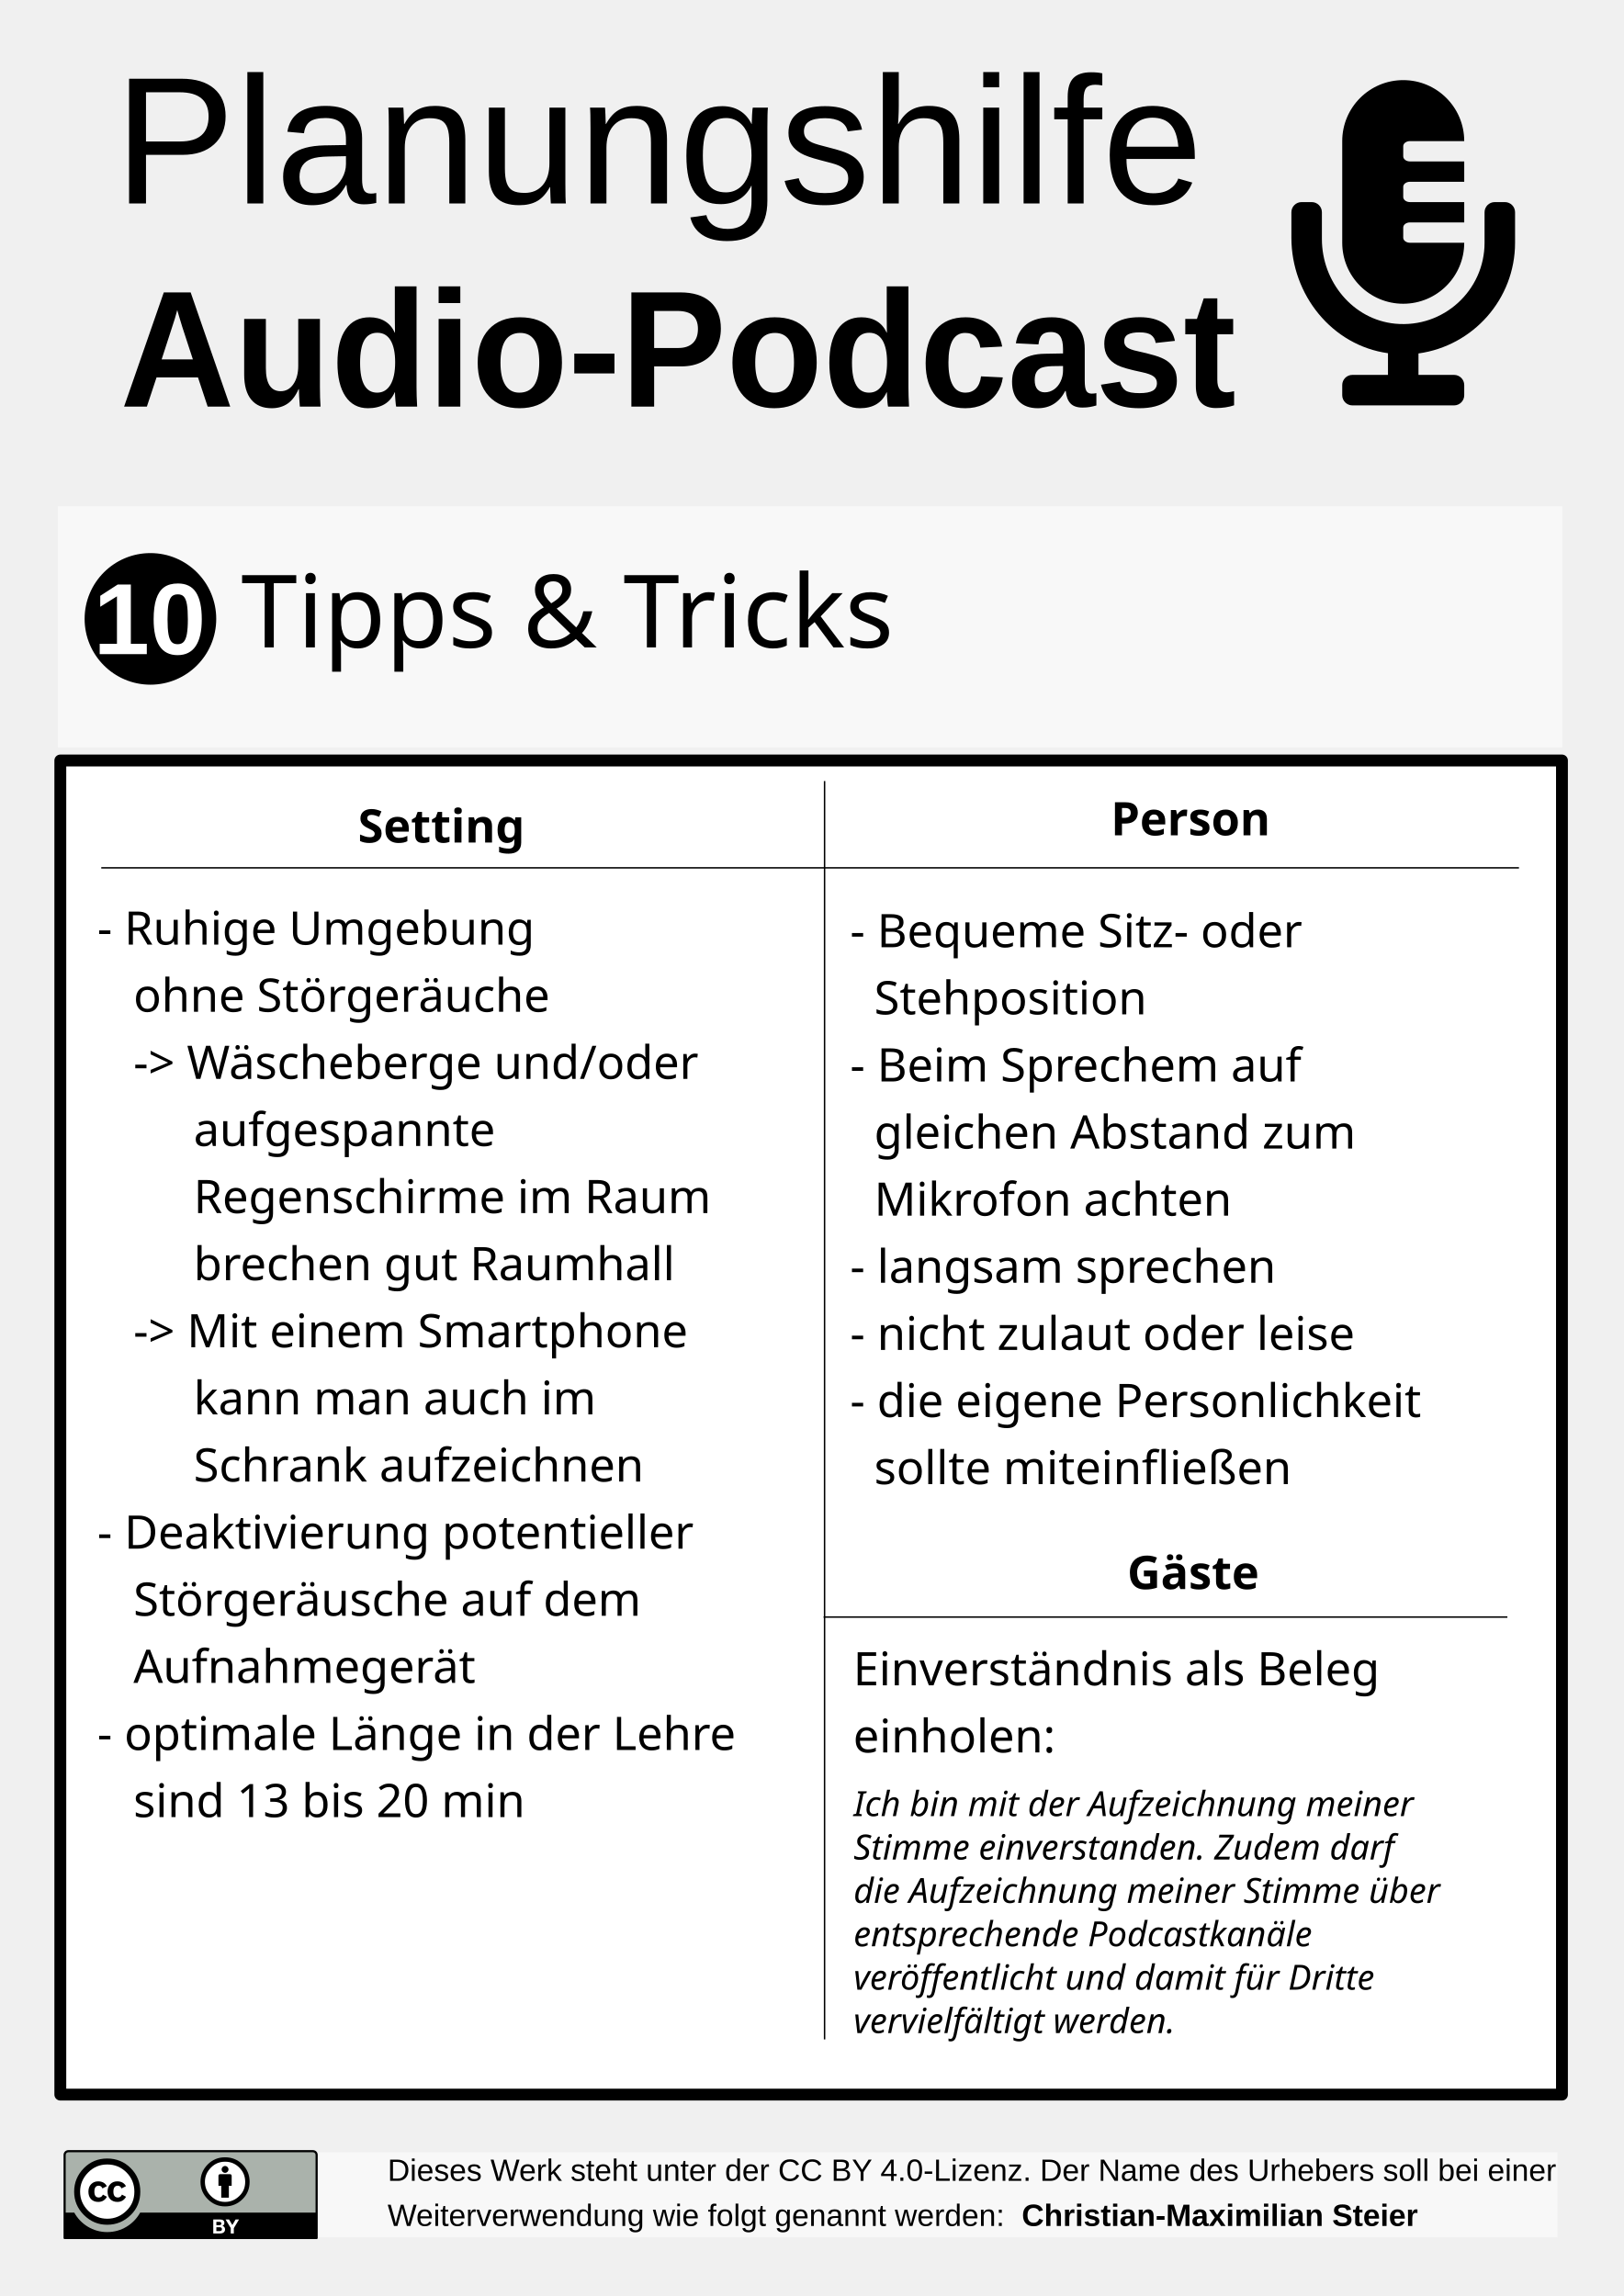
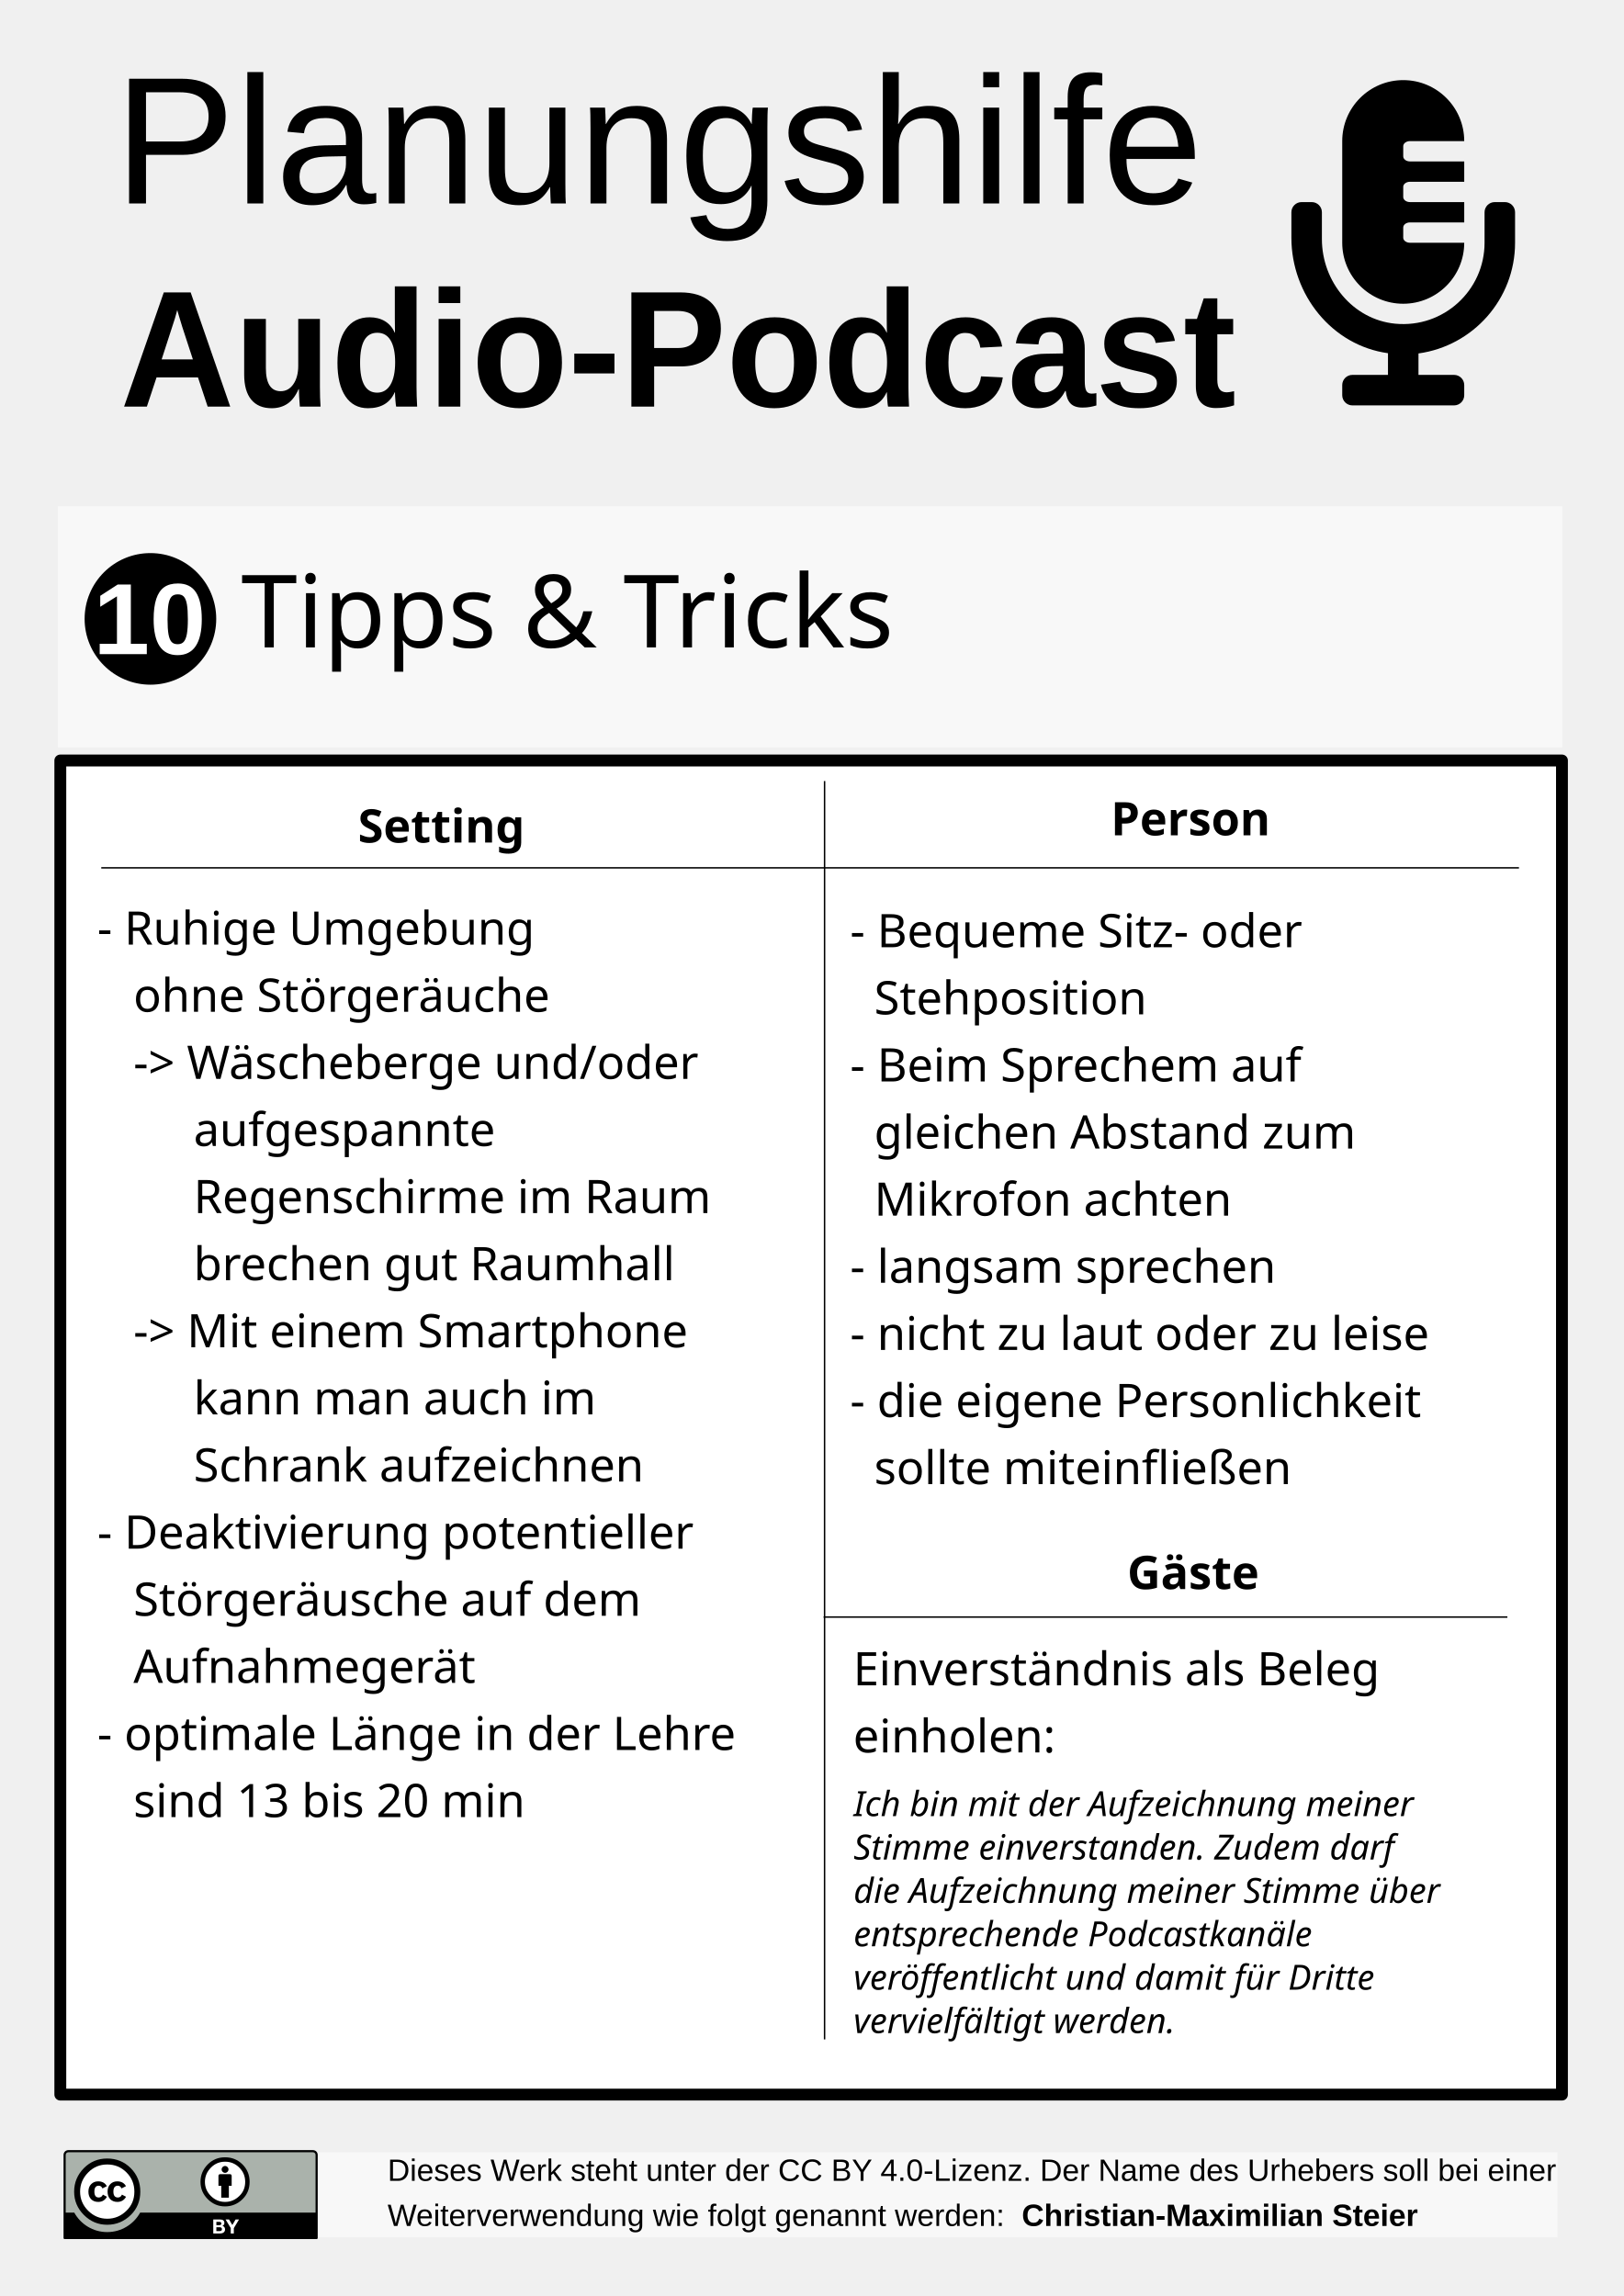
<svg xmlns="http://www.w3.org/2000/svg" viewBox="0 0 1122.52 1587.402" width="297mm" height="420mm" version="1.1" id="svg1216">
  <path id="path856-0-71-64-4-4-3" class="shp4" d="M 44.338,1487.976 H 1076.596 v 58.886 H 44.338 Z" style="opacity:0.502;fill:#ffffff;stroke-width:0.371" />
  <g transform="matrix(1.454983,0,0,1.454832,-216.2306,1486.543)" id="g260">
    <path id="path3817_1_" nodetypes="ccccccc" d="m 181.966,0.511 114.064,0.203 c 1.594,0 3.018,-0.236 3.018,3.181 l -0.14,37.567 H 179.087 V 3.754 c 0,-1.685 0.163,-3.244 2.878,-3.244 z" style="fill:#aab2ab" />
    <path d="m 297.296,0 h -116.229 c -1.247,0 -2.261,1.014 -2.261,2.261 v 39.497 c 0,0.282 0.229,0.51 0.511,0.51 h 119.73 c 0.282,0 0.511,-0.229 0.511,-0.51 V 2.261 C 299.558,1.014 298.543,0 297.296,0 Z M 181.067,1.021 h 116.229 c 0.684,0 1.24,0.556 1.24,1.239 0,0 0,15.948 0,27.45 h -83.344 c -3.045,5.506 -8.911,9.244 -15.644,9.244 -6.735,0 -12.6,-3.735 -15.644,-9.244 h -4.078 c 0,-11.501 0,-27.45 0,-27.45 1e-5,-0.684 0.556,-1.239 1.24,-1.239 z" id="path263" />
    <g enable-background="new    " id="g265">
      <path d="m 253.078,32.956 c 0.317,0 0.607,0.028 0.87,0.084 0.262,0.056 0.485,0.147 0.673,0.275 0.187,0.127 0.332,0.297 0.435,0.508 0.103,0.212 0.154,0.473 0.154,0.784 0,0.336 -0.076,0.615 -0.229,0.839 -0.152,0.225 -0.379,0.407 -0.678,0.551 0.412,0.118 0.72,0.325 0.923,0.621 0.203,0.296 0.305,0.652 0.305,1.069 0,0.336 -0.065,0.627 -0.196,0.873 -0.131,0.245 -0.308,0.446 -0.528,0.602 -0.222,0.156 -0.475,0.271 -0.758,0.346 -0.284,0.075 -0.575,0.112 -0.875,0.112 H 249.936 v -6.664 h 3.142 z m -0.188,2.695 c 0.262,0 0.477,-0.062 0.646,-0.187 0.168,-0.124 0.252,-0.325 0.252,-0.604 0,-0.155 -0.028,-0.283 -0.084,-0.382 -0.057,-0.1 -0.131,-0.177 -0.225,-0.233 -0.094,-0.056 -0.201,-0.095 -0.322,-0.116 -0.121,-0.021 -0.248,-0.032 -0.378,-0.032 h -1.374 v 1.555 z m 0.086,2.828 c 0.144,0 0.28,-0.014 0.411,-0.042 0.131,-0.028 0.246,-0.075 0.347,-0.14 0.1,-0.065 0.179,-0.154 0.238,-0.267 0.06,-0.111 0.089,-0.255 0.089,-0.429 0,-0.342 -0.097,-0.586 -0.29,-0.732 -0.193,-0.146 -0.449,-0.219 -0.767,-0.219 h -1.6 v 1.828 z" id="path267" style="fill:#ffffff" />
      <path d="m 255.789,32.956 h 1.644 l 1.561,2.632 1.551,-2.632 h 1.634 l -2.474,4.106 v 2.558 h -1.469 v -2.595 z" id="path269" style="fill:#ffffff" />
    </g>
    <g id="g5908_1_" transform="matrix(0.872921,0,0,0.872921,50.12536,143.2144)">
      <path id="path5906_1_" cx="296.354" ry="22.94" cy="264.358" type="arc" rx="22.94" d="m 186.901,-141.46 c 0.006,8.681 -7.028,15.722 -15.708,15.727 -8.68,0.006 -15.722,-7.027 -15.727,-15.708 0,-0.006 0,-0.012 0,-0.019 -0.005,-8.681 7.028,-15.722 15.708,-15.727 8.681,-0.006 15.722,7.027 15.727,15.708 0,0.006 0,0.012 0,0.018 z" style="fill:#ffffff" />
      <g id="g5706_1_" transform="translate(-289.6157,99.0653)">
        <path id="path5708_1_" d="m 473.576,-253.328 c 3.485,3.485 5.228,7.754 5.228,12.802 0,5.049 -1.713,9.272 -5.138,12.668 -3.635,3.577 -7.932,5.364 -12.889,5.364 -4.898,0 -9.12,-1.773 -12.665,-5.32 -3.546,-3.546 -5.318,-7.783 -5.318,-12.713 0,-4.929 1.773,-9.196 5.318,-12.802 3.455,-3.487 7.677,-5.229 12.665,-5.229 5.048,-10e-6 9.314,1.743 12.799,5.229 z m -23.118,2.345 c -2.947,2.976 -4.42,6.463 -4.42,10.462 0,3.998 1.458,7.455 4.374,10.371 2.917,2.917 6.388,4.374 10.417,4.374 4.029,0 7.53,-1.472 10.507,-4.418 2.826,-2.736 4.239,-6.177 4.239,-10.326 0,-4.118 -1.436,-7.613 -4.308,-10.485 -2.871,-2.871 -6.35,-4.307 -10.438,-4.307 -4.088,1e-5 -7.546,1.443 -10.372,4.329 z m 7.754,8.703 c -0.45,-0.982 -1.124,-1.473 -2.023,-1.473 -1.589,0 -2.383,1.07 -2.383,3.209 0,2.14 0.794,3.208 2.383,3.208 1.049,0 1.799,-0.521 2.249,-1.565 l 2.203,1.173 c -1.05,1.865 -2.625,2.798 -4.725,2.798 -1.62,0 -2.918,-0.497 -3.892,-1.489 -0.976,-0.993 -1.463,-2.363 -1.463,-4.109 0,-1.715 0.502,-3.077 1.507,-4.085 1.005,-1.009 2.257,-1.513 3.758,-1.513 2.22,0 3.81,0.875 4.771,2.623 z m 10.363,0 c -0.451,-0.982 -1.111,-1.473 -1.982,-1.473 -1.621,0 -2.432,1.07 -2.432,3.209 0,2.14 0.811,3.208 2.432,3.208 1.051,0 1.787,-0.521 2.207,-1.565 l 2.252,1.173 c -1.048,1.865 -2.621,2.798 -4.718,2.798 -1.618,0 -2.913,-0.497 -3.886,-1.489 -0.972,-0.993 -1.459,-2.363 -1.459,-4.109 0,-1.715 0.494,-3.077 1.483,-4.085 0.988,-1.009 2.245,-1.513 3.773,-1.513 2.216,0 3.804,0.875 4.761,2.623 z" />
      </g>
    </g>
    <g id="g275">
      <circle cx="255.551" cy="15.313" r="10.807" id="circle277" style="fill:#ffffff" />
      <g id="g279">
        <path d="m 258.678,12.187 c 0,-0.416 -0.338,-0.754 -0.753,-0.754 h -4.773 c -0.415,0 -0.753,0.337 -0.753,0.754 v 4.773 h 1.331 v 5.652 h 3.617 v -5.652 h 1.331 v -4.773 z" id="path281" />
        <circle cx="255.539" cy="9.172" r="1.633" id="circle283" />
      </g>
      <path clip-rule="evenodd" d="m 255.524,3.407 c -3.232,0 -5.969,1.128 -8.208,3.384 -2.298,2.333 -3.446,5.096 -3.446,8.285 0,3.189 1.148,5.932 3.446,8.227 2.298,2.294 5.034,3.442 8.208,3.442 3.213,0 5.998,-1.156 8.354,-3.471 2.22,-2.197 3.33,-4.93 3.33,-8.197 0,-3.268 -1.13,-6.029 -3.388,-8.285 -2.26,-2.256 -5.024,-3.384 -8.296,-3.384 z m 0.029,2.1 c 2.648,0 4.897,0.934 6.747,2.801 1.869,1.847 2.804,4.103 2.804,6.768 0,2.684 -0.915,4.911 -2.745,6.68 -1.929,1.906 -4.196,2.859 -6.806,2.859 -2.61,0 -4.859,-0.943 -6.747,-2.83 -1.89,-1.887 -2.833,-4.123 -2.833,-6.709 0,-2.587 0.954,-4.842 2.862,-6.768 1.83,-1.867 4.069,-2.801 6.718,-2.801 z" id="path285" style="fill-rule:evenodd" />
    </g>
  </g>
  <text xml:space="preserve" style="font-size:21.333px;line-height:1.45;font-family:sans-serif" x="267.922" y="1507.792" id="text1354">
    <tspan x="267.922" y="1507.792" id="tspan1358" style="font-style:normal;font-variant:normal;font-weight:normal;font-stretch:normal;font-size:21.333px;font-family:Arial;-inkscape-font-specification:Arial">Dieses Werk steht unter der CC BY 4.0-Lizenz. Der Name des Urhebers soll bei einer </tspan>
    <tspan x="267.922" y="1538.972" style="font-style:normal;font-variant:normal;font-weight:normal;font-stretch:normal;font-size:21.333px;font-family:Arial;-inkscape-font-specification:Arial" id="tspan1366">Weiterverwendung wie folgt genannt werden:  <tspan style="font-style:normal;font-variant:normal;font-weight:bold;font-stretch:normal;font-family:Arial;-inkscape-font-specification:'Arial Bold'" id="tspan1360">Christian-Maximilian Steier</tspan>
    </tspan>
  </text>
  <defs id="defs837">
    <rect x="-110" y="360" width="1240" height="220" id="rect18305" />
    <style id="style7045">.cls-1{fill:#c60c0f;}.cls-2{fill:#ea5b0c;}.cls-3{fill:#b62584;}</style>
  </defs>
  <style id="style839">
		tspan { white-space:pre }
		.txt0 { font-size: 268px;line-height: 14px;fill: #0b0c0c;font-family: "Font Awesome" } 
		.txt1 { font-size: 90px;line-height: 14px;fill: #ffffff;font-family: "Font Awesome" } 
		.txt2 { font-size: 80px;fill: #000000;font-weight: bold;font-family: "Helvetica Neue" } 
		.txt3 { font-size: 123px;line-height: 152px;fill: #000000;font-weight: bold;font-family: "Helvetica Neue" } 
		.shp4 { opacity: 0.502;fill: #ffffff } 
		.shp5 { fill: none;stroke: #85994b;stroke-linecap:square;stroke-width: 8 } 
		.txt6 { font-size: 100px;fill: #000000;font-weight: bold;font-family: "Helvetica Neue" } 
		.txt7 { font-size: 34px;fill: #000000;font-weight: bold;font-family: "Helvetica Neue" } 
		.txt8 { font-size: 48px;fill: #005ea5;font-weight: bold;font-family: "Helvetica Neue" } 
		.txt9 { font-size: 48px;fill: #0059a5;font-weight: bold;font-family: "Helvetica Neue" } 
		.shp10 { fill: #ffffff } 
		.txt11 { font-size: 200px;line-height: 14px;fill: #28a197;font-family: "Font Awesome" } 
		.shp12 { opacity: 0.467;fill: #ffffff } 
		.txt13 { font-size: 135px;line-height: 14px;fill: #f47738;font-family: "Font Awesome" } 
		.txt14 { font-size: 80px;fill: #b58840;font-weight: bold;font-family: "Helvetica Neue" } 
		.txt15 { font-size: 64px;fill: #28a197;font-weight: bold;font-family: "Helvetica Neue" } 
		.txt16 { font-size: 60px;fill: #f47738;font-weight: bold;font-family: "Helvetica Neue" } 
		.txt17 { font-size: 82px;fill: #333333;font-weight: bold;font-family: "Helvetica Neue" } 
		.txt18 { font-size: 48px;fill: #28a197;font-weight: bold;font-family: "Helvetica Neue" } 
		.shp19 { fill: none;stroke: #28a197;stroke-linecap:square;stroke-width: 4 } 
		.txt20 { font-size: 235px;line-height: 14px;fill: #333333;font-family: "Font Awesome" } 
		.shp21 { fill: #f47738 } 
		.shp22 { fill: #85994b } 
		.shp23 { fill: #28a197 } 
		.shp24 { fill: #b58840 } 
		.shp25 { fill: #ffbf47 } 
		.txt26 { font-size: 124px;fill: #85994b;font-weight: bold;font-family: "Helvetica Neue" } 
		.shp27 { fill: #df3034 } 
		.shp28 { fill: #844789 } 
		.shp29 { fill: #000206 } 
		.shp30 { fill: #131614 } 
		.shp31 { fill: #c53e78 } 
		.shp32 { fill: #e47448 } 
		.shp33 { fill: #768f51 } 
		.shp34 { fill: #aab2ab } 
		.shp35 { fill: #000000 } 
		.txt36 { font-size: 12px;line-height: 18px;fill: #000000;font-family: "Helvetica Neue" } 
	</style>
  <use id="background" href="#img1" transform="translate(43,49)" x="0" y="0" width="100%" height="100%" />
  <text xml:space="preserve" style="font-size:125.333px;line-height:1.45;font-family:sans-serif;stroke-width:0.723" x="78.953" y="140.651" id="text6531">
    <tspan id="tspan6529" x="78.953" y="140.651" style="font-style:normal;font-variant:normal;font-weight:normal;font-stretch:normal;font-size:125.333px;font-family:Arial;-inkscape-font-specification:Arial;stroke-width:0.723">Planungshilfe </tspan>
  </text>
  <text xml:space="preserve" style="font-size:112px;line-height:1.45;font-family:sans-serif;stroke-width:0.706" x="85.089" y="274.39" id="text6531-4" transform="scale(0.976102,1.024483)">
    <tspan id="tspan6529-3" x="85.089" y="274.39" style="font-style:normal;font-variant:normal;font-weight:bold;font-stretch:normal;font-size:112px;font-family:Arial;-inkscape-font-specification:'Arial Bold';stroke-width:0.706">Audio-Podcast</tspan>
  </text>
  <path id="path856-0-71-64-4" class="shp4" d="M 40,350 H 1080 V 516.836 H 40 Z" style="opacity:0.502;fill:#ffffff;stroke-width:0.626" />
  <path d="m 1040.277,139.723 h -7.028 c -3.883,0 -7.028,3.145 -7.028,7.028 v 21.083 c 0,32.855 -28.326,59.218 -61.84,55.95 C 935.173,220.933 913.778,194.675 913.778,165.33 v -18.58 c 0,-3.883 -3.145,-7.028 -7.028,-7.028 h -7.028 c -3.883,0 -7.028,3.145 -7.028,7.028 v 17.64 c 0,39.373 28.098,74.472 66.764,79.804 v 15 h -24.597 c -3.883,0 -7.028,3.145 -7.028,7.028 v 7.028 c 0,3.883 3.145,7.028 7.028,7.028 h 70.278 c 3.883,0 7.028,-3.145 7.028,-7.028 v -7.028 c 0,-3.883 -3.145,-7.028 -7.028,-7.028 h -24.597 v -14.833 c 37.647,-5.166 66.764,-37.48 66.764,-76.528 v -21.083 c 0,-3.883 -3.145,-7.028 -7.028,-7.028 z M 970,210 c 23.288,0 42.167,-18.878 42.167,-42.166 h -37.48 c -2.587,0 -4.687,-1.572 -4.687,-3.514 v -7.028 c 0,-1.941 2.1,-3.514 4.687,-3.514 h 37.48 v -14.055 h -37.48 c -2.587,0 -4.687,-1.572 -4.687,-3.514 v -7.028 c 0,-1.941 2.1,-3.514 4.687,-3.514 h 37.48 v -14.055 h -37.48 c -2.587,0 -4.687,-1.572 -4.687,-3.514 v -7.028 c 0,-1.941 2.1,-3.514 4.687,-3.514 h 37.48 c 0,-23.288 -18.878,-42.166 -42.167,-42.166 -23.288,0 -42.167,18.878 -42.167,42.166 v 70.278 C 927.833,191.122 946.712,210 970,210 Z" id="path17938" style="stroke-width:0.439" />
  <text xml:space="preserve" id="text18303" style="line-height:1.45;font-family:sans-serif;font-size:192px;white-space:pre;shape-inside:url(#rect18305)" />
  <circle style="fill:#000000;fill-opacity:1;stroke:#000000;stroke-width:3.499;stroke-linejoin:round" id="path978" cx="103.981" cy="427.884" r="43.74" />
  <text xml:space="preserve" style="font-size:69.984px;line-height:1.45;font-family:sans-serif;stroke-width:0.729" x="64.515" y="452.264" id="text982">
    <tspan id="tspan980" x="64.515" y="452.264" style="font-style:normal;font-variant:normal;font-weight:bold;font-stretch:normal;font-size:69.984px;font-family:Arial;-inkscape-font-specification:'Arial Bold';fill:#ffffff;fill-opacity:1;stroke-width:0.729">10</tspan>
  </text>
  <text xml:space="preserve" style="font-size:69.984px;line-height:0;font-family:sans-serif;stroke-width:0.729" x="166.658" y="447.626" id="text986">
    <tspan style="font-size:69.984px;line-height:0.8;stroke-width:0.729" id="tspan1419" x="166.658" y="447.626">Tipps &amp; Tricks</tspan>
    <tspan x="166.658" y="475.62" style="font-size:69.984px;line-height:1.45;stroke-width:0.729" id="tspan1395" />
  </text>
  <rect style="fill:#ffffff;fill-opacity:1;stroke:#000000;stroke-width:8.197;stroke-linejoin:round;stroke-miterlimit:4;stroke-dasharray:none;stroke-opacity:1" id="rect988" width="1038.028" height="922.363" x="41.698" y="525.788" />
  <text xml:space="preserve" style="font-size:192px;line-height:1.45;font-family:sans-serif" x="-50" y="1130" id="text1371">
    <tspan id="tspan1369" x="-50" y="1130" />
  </text>
  <text xml:space="preserve" style="font-size:192px;line-height:1.45;font-family:sans-serif" x="1388.84" y="515.791" id="text1567">
    <tspan id="tspan1565" x="1388.84" y="515.791" />
  </text>
  <text xml:space="preserve" style="font-size:32px;line-height:1.45;font-family:sans-serif" x="247.41" y="582.523" id="text2681">
    <tspan id="tspan2679" x="247.41" y="582.523" style="font-style:normal;font-variant:normal;font-weight:bold;font-stretch:normal;font-size:32px;font-family:sans-serif;-inkscape-font-specification:'sans-serif Bold'">Setting</tspan>
  </text>
  <path style="fill:#000000;stroke:#000000;stroke-width:1px;stroke-linecap:butt;stroke-linejoin:miter;stroke-opacity:1;fill-opacity:1" d="m 70,600 h 980" id="path2743" />
  <path style="fill:none;stroke:#000000;stroke-width:1px;stroke-linecap:butt;stroke-linejoin:miter;stroke-opacity:1" d="m 570,540 v 870" id="path2747" />
  <text xml:space="preserve" style="font-size:32px;line-height:1.45;font-family:sans-serif" x="67.267" y="653.1" id="text2681-5">
    <tspan id="tspan2679-0" x="67.267" y="653.1" style="font-size:32px">- Ruhige Umgebung </tspan>
    <tspan x="67.267" y="699.5" style="font-size:32px" id="tspan3503">   ohne Störgeräuche</tspan>
    <tspan x="67.267" y="745.9" style="font-size:32px" id="tspan3493">   -&gt; Wäscheberge und/oder </tspan>
    <tspan x="67.267" y="792.3" style="font-size:32px" id="tspan3505">        aufgespannte </tspan>
    <tspan x="67.267" y="838.7" style="font-size:32px" id="tspan3509">        Regenschirme im Raum </tspan>
    <tspan x="67.267" y="885.1" style="font-size:32px" id="tspan3495">        brechen gut Raumhall</tspan>
    <tspan x="67.267" y="931.5" style="font-size:32px" id="tspan3513">   -&gt; Mit einem Smartphone </tspan>
    <tspan x="67.267" y="977.9" style="font-size:32px" id="tspan3515">        kann man auch im </tspan>
    <tspan x="67.267" y="1024.3" style="font-size:32px" id="tspan3517">        Schrank aufzeichnen</tspan>
    <tspan x="67.267" y="1070.7" style="font-size:32px" id="tspan3497">- Deaktivierung potentieller</tspan>
    <tspan x="67.267" y="1117.1" style="font-size:32px" id="tspan3519">   Störgeräusche auf dem </tspan>
    <tspan x="67.267" y="1163.5" style="font-size:32px" id="tspan3529">   Aufnahmegerät</tspan>
    <tspan x="67.267" y="1209.9" style="font-size:32px" id="tspan3727">- optimale Länge in der Lehre</tspan>
    <tspan x="67.267" y="1256.3" style="font-size:32px" id="tspan3729">   sind 13 bis 20 min</tspan>
    <tspan x="67.267" y="1302.7" style="font-size:32px" id="tspan3501" />
  </text>
  <text xml:space="preserve" style="font-size:32px;line-height:1.45;font-family:sans-serif" x="767.861" y="577.516" id="text2681-4">
    <tspan id="tspan2679-4" x="767.861" y="577.516" style="font-style:normal;font-variant:normal;font-weight:bold;font-stretch:normal;font-size:32px;font-family:sans-serif;-inkscape-font-specification:'sans-serif Bold'">Person</tspan>
  </text>
  <text xml:space="preserve" style="font-size:32px;line-height:1.45;font-family:sans-serif" x="779.185" y="1098.654" id="text2681-4-7">
    <tspan id="tspan2679-4-6" x="779.185" y="1098.654" style="font-style:normal;font-variant:normal;font-weight:bold;font-stretch:normal;font-size:32px;font-family:sans-serif;-inkscape-font-specification:'sans-serif Bold'">Gäste</tspan>
  </text>
  <text xml:space="preserve" style="font-size:32px;line-height:1.45;font-family:sans-serif" x="587.636" y="654.889" id="text2681-5-0">
    <tspan x="587.636" y="654.889" style="font-size:32px" id="tspan3527-1">- Bequeme Sitz- oder </tspan>
    <tspan x="587.636" y="701.289" style="font-size:32px" id="tspan3529-9">  Stehposition</tspan>
    <tspan x="587.636" y="747.689" style="font-size:32px" id="tspan3709">- Beim Sprechem auf </tspan>
    <tspan x="587.636" y="794.089" style="font-size:32px" id="tspan3713">  gleichen Abstand zum </tspan>
    <tspan x="587.636" y="840.489" style="font-size:32px" id="tspan3711">  Mikrofon achten</tspan>
    <tspan x="587.636" y="886.889" style="font-size:32px" id="tspan3715">- langsam sprechen</tspan>
-     <tspan x="587.636" y="933.289" style="font-size:32px" id="tspan3717">- nicht zulaut oder leise</tspan>
+     <tspan x="587.636" y="933.289" style="font-size:32px" id="tspan3717">- nicht zu laut oder zu leise</tspan>
    <tspan x="587.636" y="979.689" style="font-size:32px" id="tspan3719">- die eigene Personlichkeit</tspan>
    <tspan x="587.636" y="1026.089" style="font-size:32px" id="tspan3723">  sollte miteinfließen</tspan>
    <tspan x="587.636" y="1072.489" style="font-size:32px" id="tspan3725" />
    <tspan x="587.636" y="1118.889" style="font-size:32px" id="tspan3721" />
    <tspan x="587.636" y="1165.289" style="font-size:32px" id="tspan3501-5" />
  </text>
  <text xml:space="preserve" style="font-size:32px;line-height:1.45;font-family:sans-serif" x="589.764" y="1165.19" id="text2681-5-0-9">
    <tspan x="589.764" y="1165.19" style="font-size:32px" id="tspan3529-9-4">Einverständnis als Beleg </tspan>
    <tspan x="589.764" y="1211.59" style="font-size:32px" id="tspan31661">einholen:</tspan>
    <tspan x="589.764" y="1257.99" style="font-size:32px" id="tspan3723-1" />
    <tspan x="589.764" y="1304.39" style="font-size:32px" id="tspan3725-8" />
    <tspan x="589.764" y="1350.79" style="font-size:32px" id="tspan3721-8" />
    <tspan x="589.764" y="1397.19" style="font-size:32px" id="tspan3501-5-3" />
  </text>
  <path style="fill:none;stroke:#000000;stroke-width:1.014px;stroke-linecap:butt;stroke-linejoin:miter;stroke-opacity:1" d="M 569.33,1118 C 1042,1118 1042,1118 1042,1118 v 0" id="path23031" />
  <text xml:space="preserve" style="font-style:normal;font-weight:normal;font-size:40px;line-height:0.75;font-family:sans-serif;fill:#000000;fill-opacity:1;stroke:none" x="590.04" y="1255.619" id="text39643">
    <tspan id="tspan39641" x="590.04" y="1255.619" style="font-style:italic;font-variant:normal;font-weight:normal;font-stretch:normal;font-size:24px;font-family:sans-serif;-inkscape-font-specification:'sans-serif Italic'">Ich bin mit der Aufzeichnung meiner </tspan>
    <tspan x="590.04" y="1285.619" style="font-style:italic;font-variant:normal;font-weight:normal;font-stretch:normal;font-size:24px;font-family:sans-serif;-inkscape-font-specification:'sans-serif Italic'" id="tspan55185">Stimme einverstanden. Zudem darf </tspan>
    <tspan x="590.04" y="1315.619" style="font-style:italic;font-variant:normal;font-weight:normal;font-stretch:normal;font-size:24px;font-family:sans-serif;-inkscape-font-specification:'sans-serif Italic'" id="tspan77997">die Aufzeichnung meiner Stimme über </tspan>
    <tspan x="590.04" y="1345.619" style="font-style:italic;font-variant:normal;font-weight:normal;font-stretch:normal;font-size:24px;font-family:sans-serif;-inkscape-font-specification:'sans-serif Italic'" id="tspan80687">entsprechende Podcastkanäle </tspan>
    <tspan x="590.04" y="1375.619" style="font-style:italic;font-variant:normal;font-weight:normal;font-stretch:normal;font-size:24px;font-family:sans-serif;-inkscape-font-specification:'sans-serif Italic'" id="tspan85063">veröffentlicht und damit für Dritte </tspan>
    <tspan x="590.04" y="1405.619" style="font-style:italic;font-variant:normal;font-weight:normal;font-stretch:normal;font-size:24px;font-family:sans-serif;-inkscape-font-specification:'sans-serif Italic'" id="tspan86145">vervielfältigt werden.</tspan>
    <tspan x="590.04" y="1435.619" id="tspan39645" style="font-style:italic;font-variant:normal;font-weight:normal;font-stretch:normal;font-family:sans-serif;-inkscape-font-specification:'sans-serif Italic'" />
  </text>
</svg>
